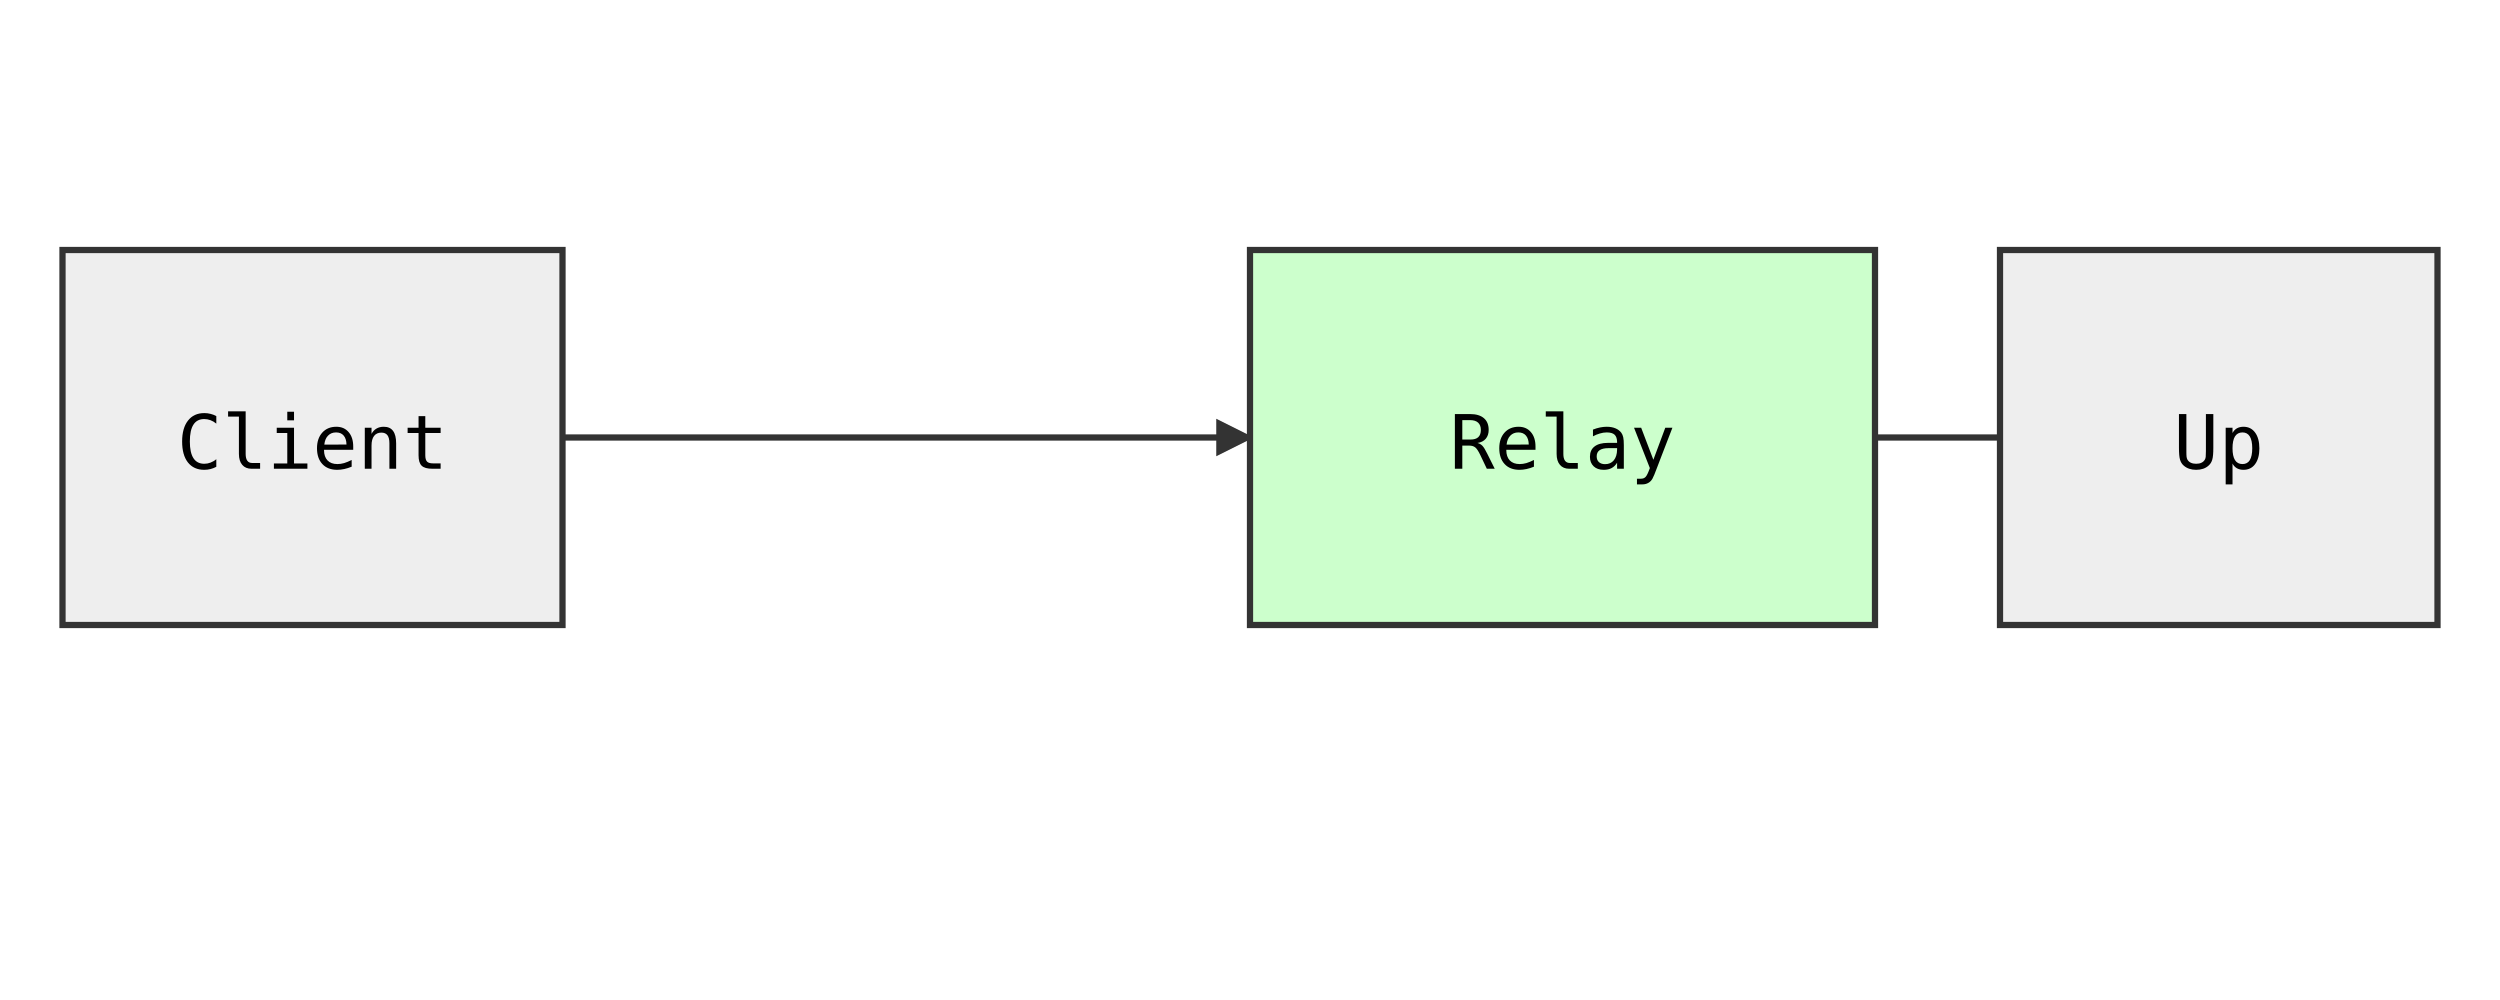
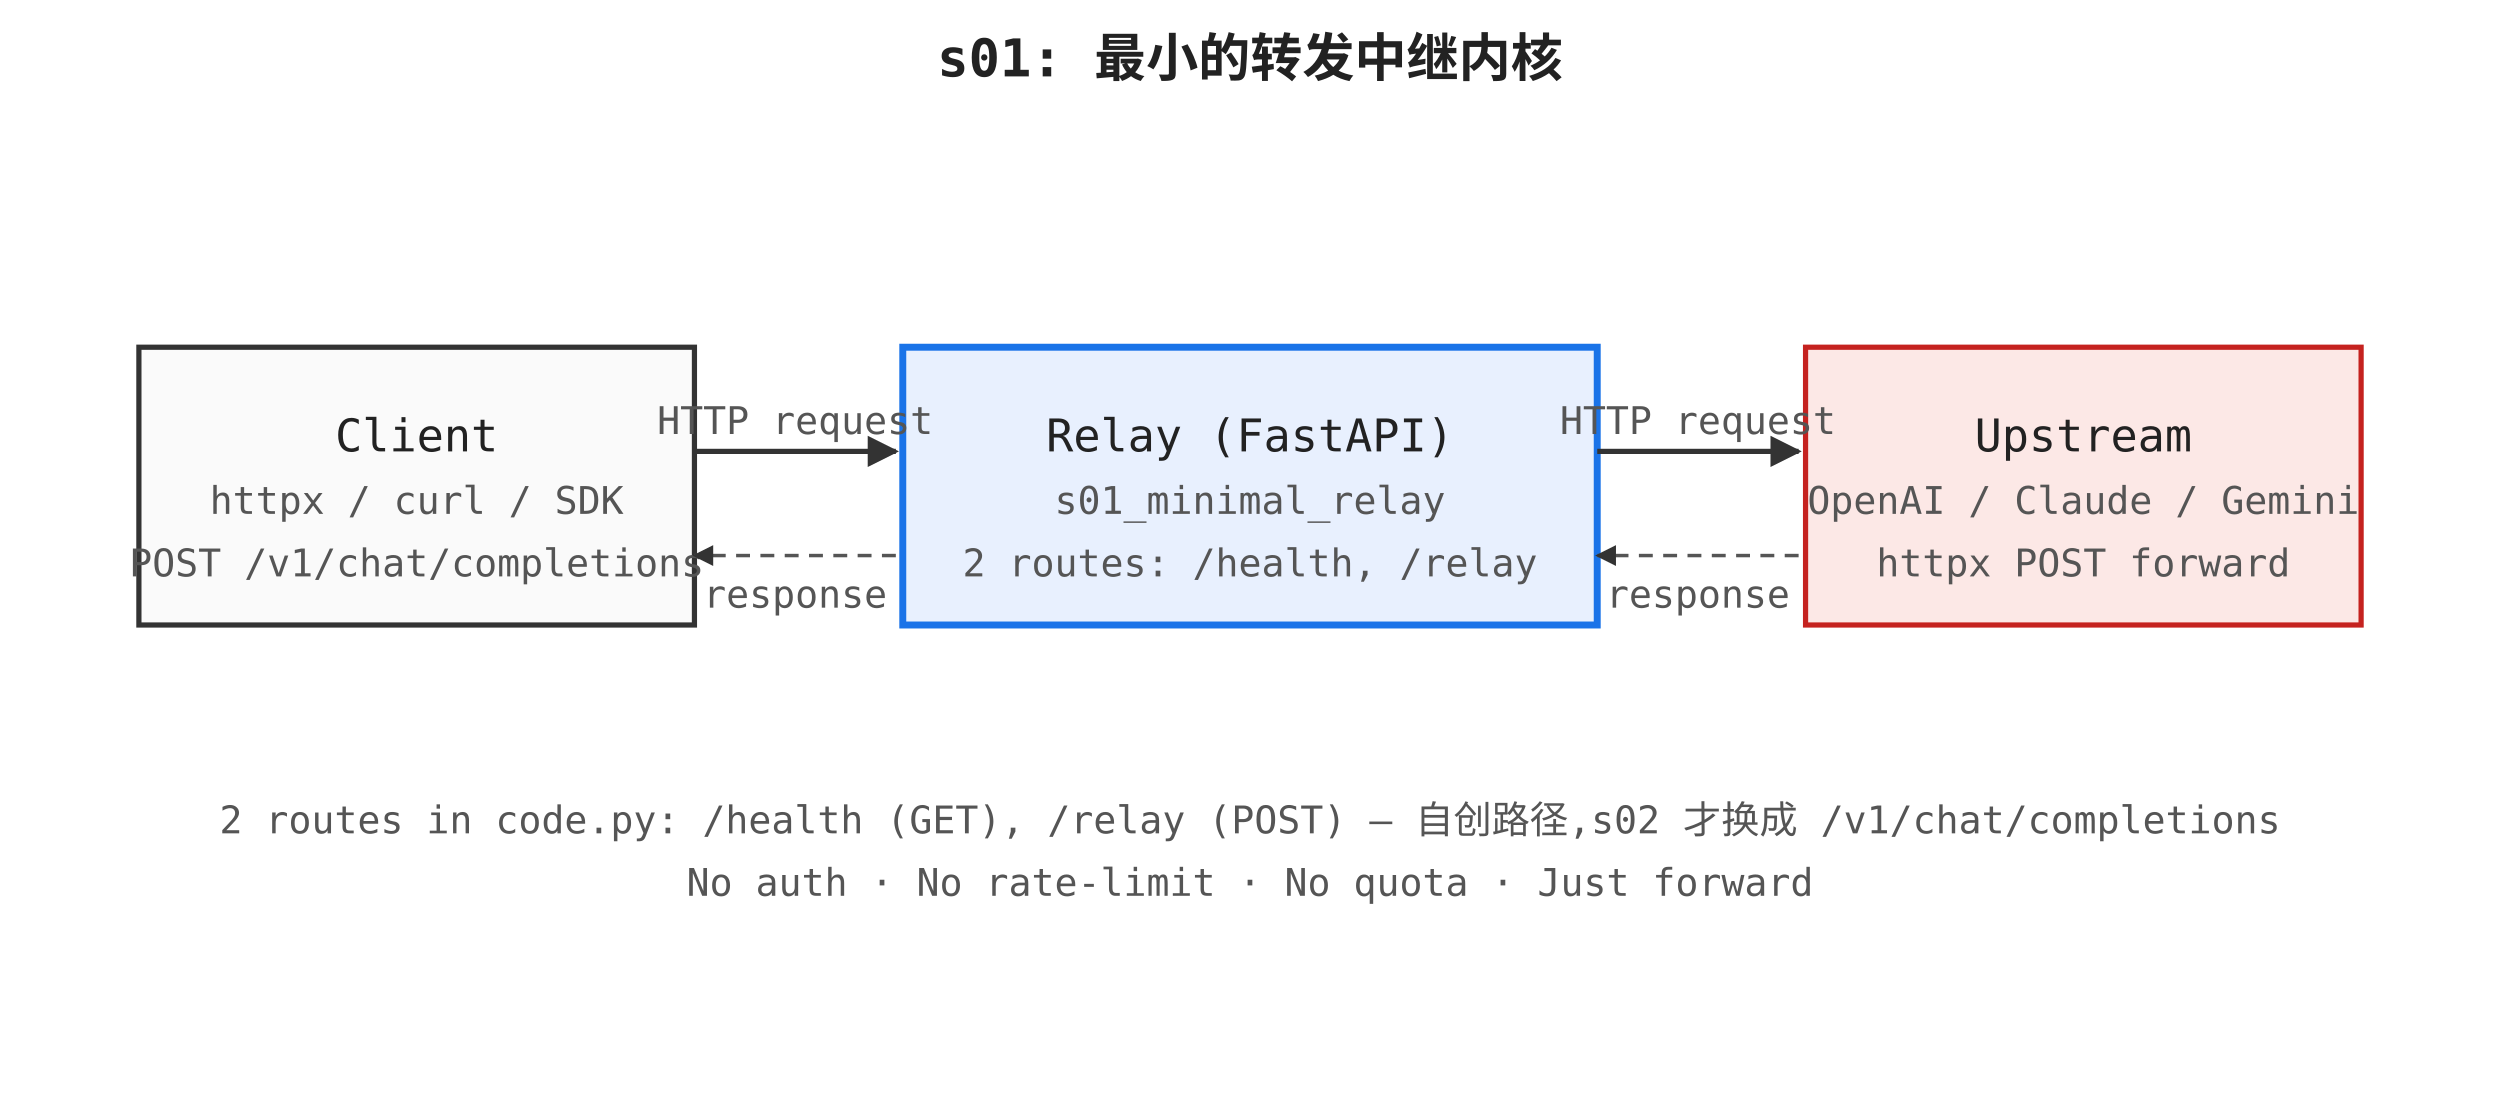
- <svg xmlns="http://www.w3.org/2000/svg" viewBox="0 0 400 160" font-family="monospace">
-   <rect x="10" y="40" width="80" height="60" fill="#eee" stroke="#333" />
-   <text x="50" y="75" text-anchor="middle">Client</text>
-   <line x1="90" y1="70" x2="200" y2="70" stroke="#333" marker-end="url(#a)" />
-   <rect x="200" y="40" width="100" height="60" fill="#cfc" stroke="#333" />
-   <text x="250" y="75" text-anchor="middle">Relay</text>
-   <line x1="300" y1="70" x2="380" y2="70" stroke="#333" marker-end="url(#a)" />
-   <rect x="320" y="40" width="70" height="60" fill="#eee" stroke="#333" />
-   <text x="355" y="75" text-anchor="middle">Up</text>
+ <svg xmlns="http://www.w3.org/2000/svg" viewBox="0 0 720 320" font-family="monospace">
+   <style>
+     .client   { fill: #fafafa; stroke: #333;    stroke-width: 1.5; }
+     .gateway  { fill: #e8f0fe; stroke: #1a73e8; stroke-width: 2;   }
+     .upstream { fill: #fce8e6; stroke: #c5221f; stroke-width: 1.5; }
+     .title    { font-size: 15px; font-weight: bold; fill: #222; }
+     .label    { font-size: 13px; fill: #222; }
+     .small    { font-size: 11px; fill: #555; }
+     .arrow    { stroke: #333; stroke-width: 1.5; fill: none; marker-end: url(#arrow); }
+     .arrowR   { stroke: #555; stroke-width: 1;   fill: none; marker-end: url(#arrow); stroke-dasharray: 4 3; }
+   </style>
  <defs>
-     <marker id="a" viewBox="0 0 10 10" refX="9" refY="5" markerWidth="6" markerHeight="6" orient="auto">
+     <marker id="arrow" viewBox="0 0 10 10" refX="9" refY="5" markerWidth="6" markerHeight="6" orient="auto">
      <path d="M0,0 L10,5 L0,10 z" fill="#333" />
    </marker>
  </defs>
+   <text x="360" y="22" text-anchor="middle" class="title">s01: 最小的转发中继内核</text>
+   <rect class="client" x="40" y="100" width="160" height="80" />
+   <text x="120" y="130" text-anchor="middle" class="label">Client</text>
+   <text x="120" y="148" text-anchor="middle" class="small">httpx / curl / SDK</text>
+   <text x="120" y="166" text-anchor="middle" class="small">POST /v1/chat/completions</text>
+   <rect class="gateway" x="260" y="100" width="200" height="80" />
+   <text x="360" y="130" text-anchor="middle" class="label">Relay (FastAPI)</text>
+   <text x="360" y="148" text-anchor="middle" class="small">s01_minimal_relay</text>
+   <text x="360" y="166" text-anchor="middle" class="small">2 routes: /health, /relay</text>
+   <rect class="upstream" x="520" y="100" width="160" height="80" />
+   <text x="600" y="130" text-anchor="middle" class="label">Upstream</text>
+   <text x="600" y="148" text-anchor="middle" class="small">OpenAI / Claude / Gemini</text>
+   <text x="600" y="166" text-anchor="middle" class="small">httpx POST forward</text>
+   <line class="arrow" x1="200" y1="130" x2="258" y2="130" />
+   <line class="arrow" x1="460" y1="130" x2="518" y2="130" />
+   <text x="229" y="125" text-anchor="middle" class="small">HTTP request</text>
+   <text x="489" y="125" text-anchor="middle" class="small">HTTP request</text>
+   <line class="arrowR" x1="258" y1="160" x2="200" y2="160" />
+   <line class="arrowR" x1="518" y1="160" x2="460" y2="160" />
+   <text x="229" y="175" text-anchor="middle" class="small">response</text>
+   <text x="489" y="175" text-anchor="middle" class="small">response</text>
+   <text x="360" y="240" text-anchor="middle" class="small">2 routes in code.py: /health (GET), /relay (POST) — 自创路径,s02 才换成 /v1/chat/completions</text>
+   <text x="360" y="258" text-anchor="middle" class="small">No auth · No rate-limit · No quota · Just forward</text>
</svg>
